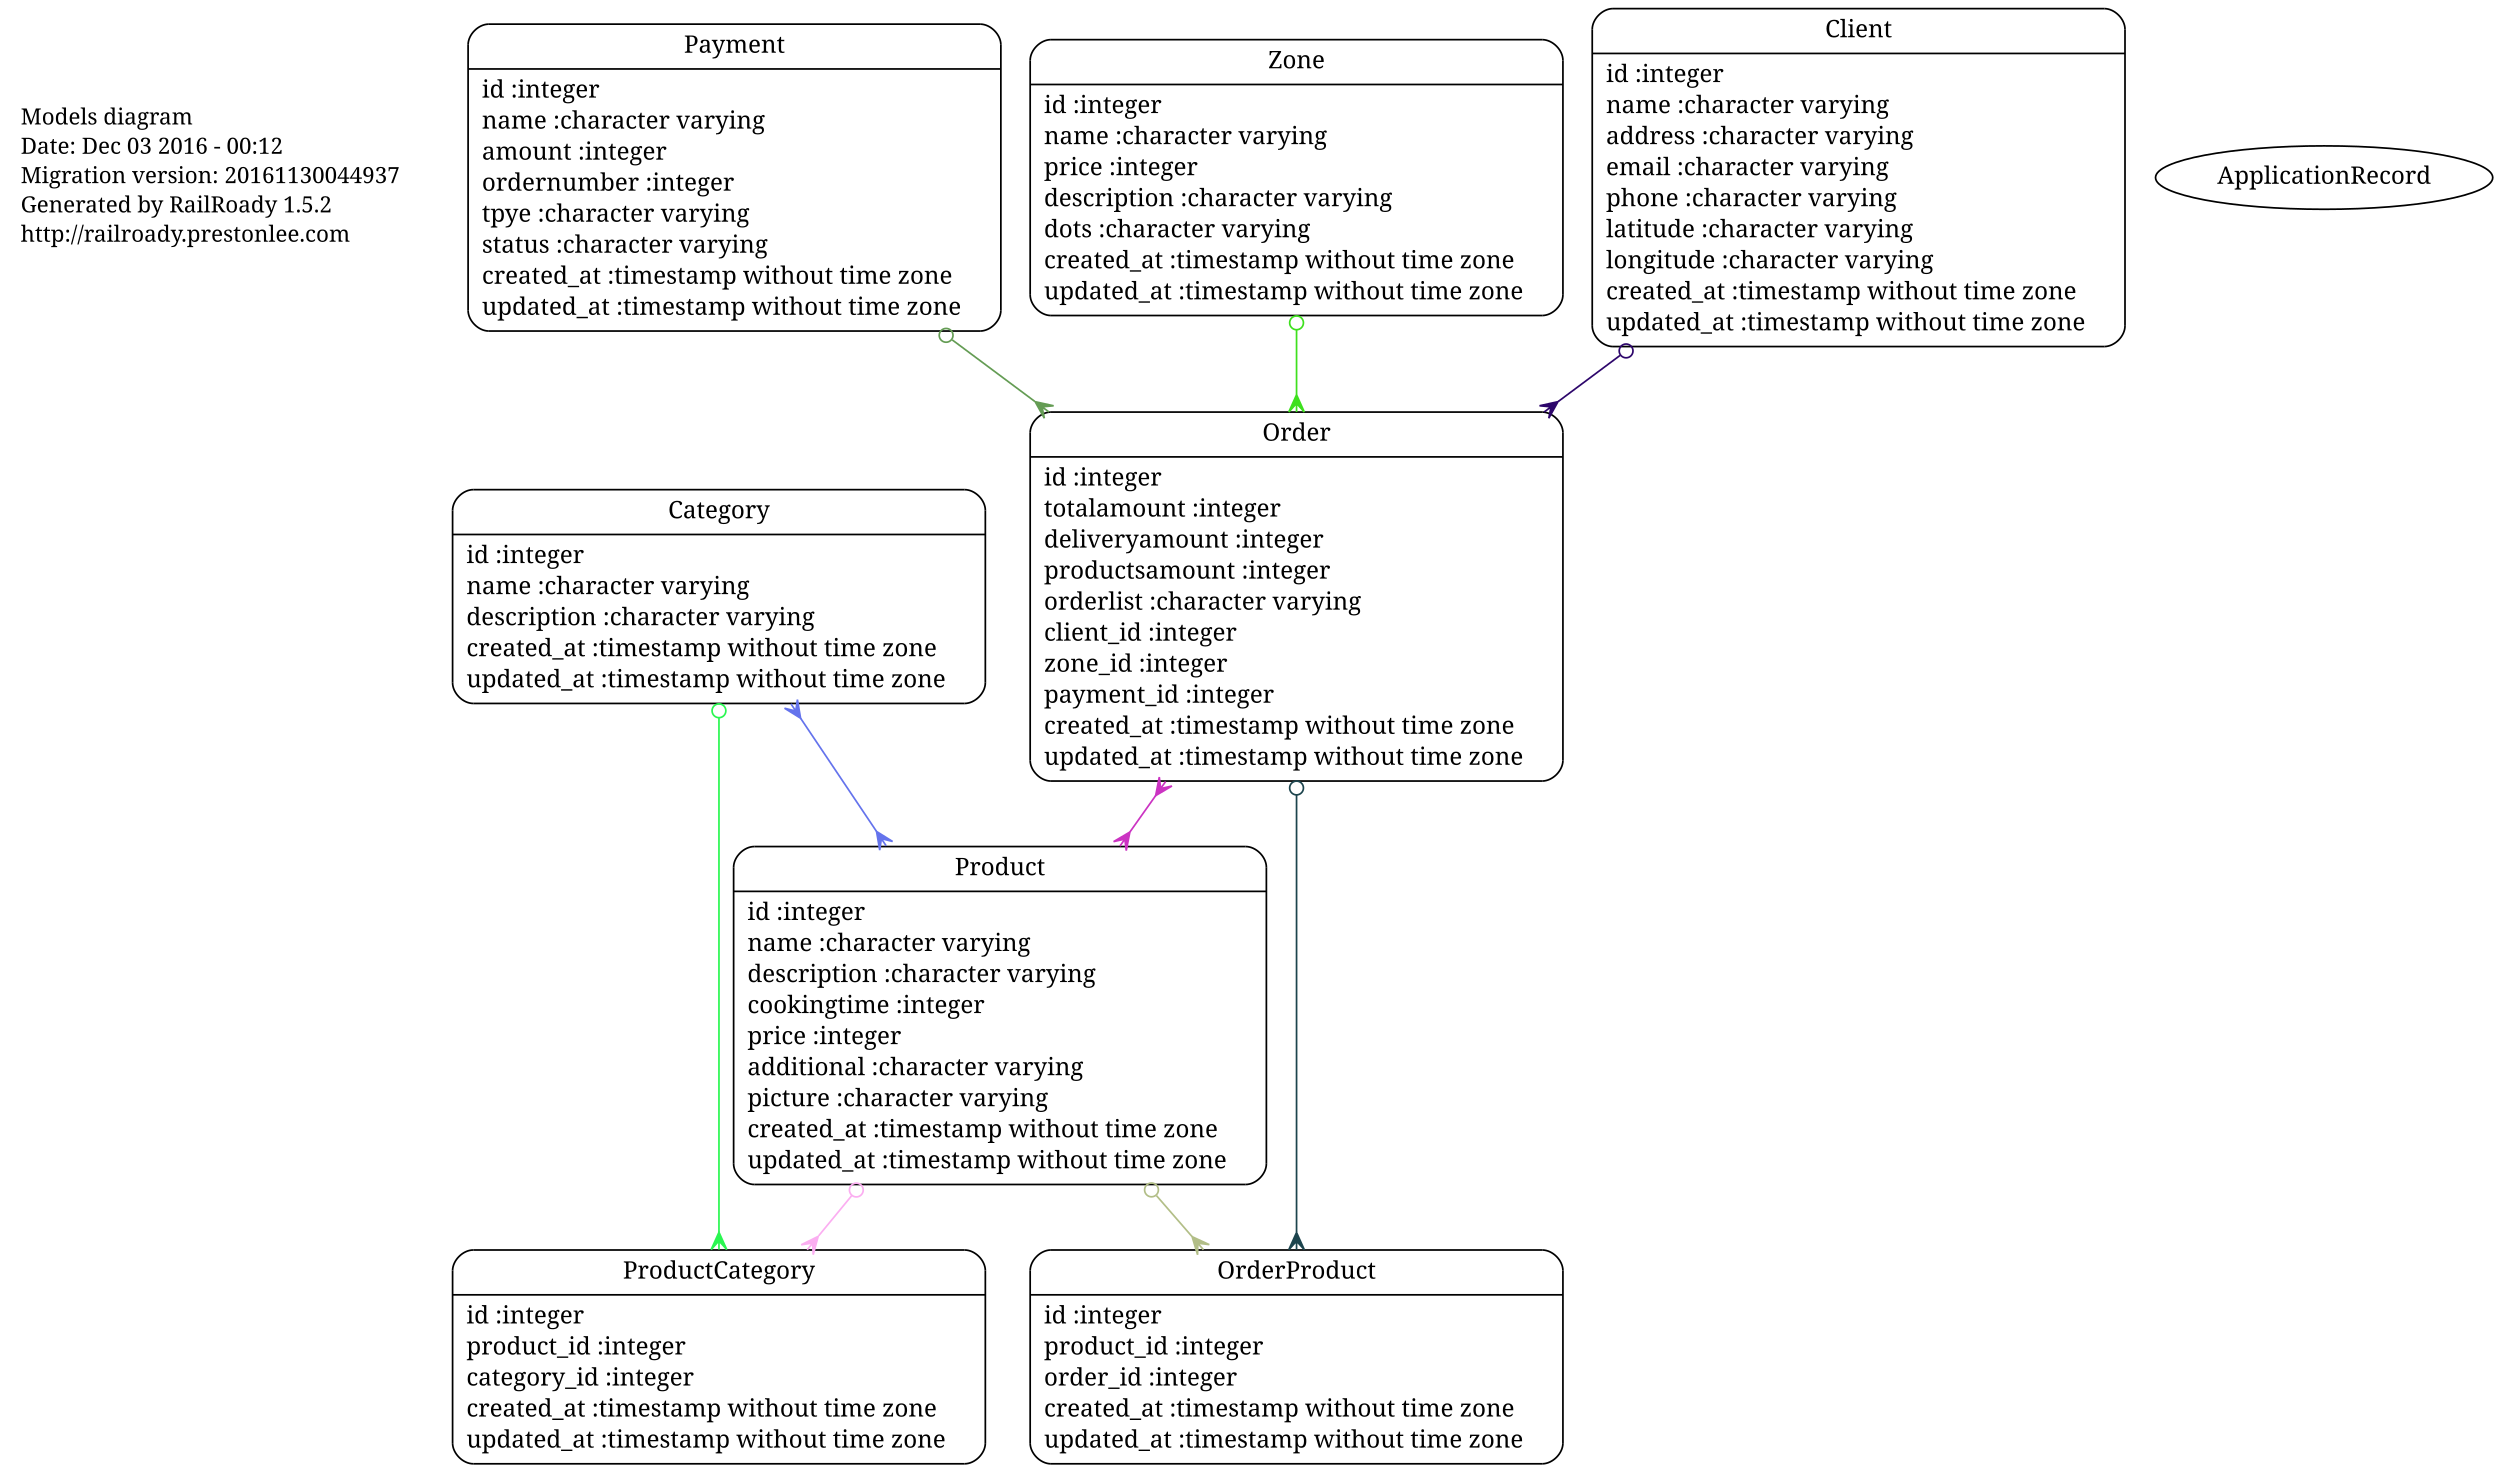
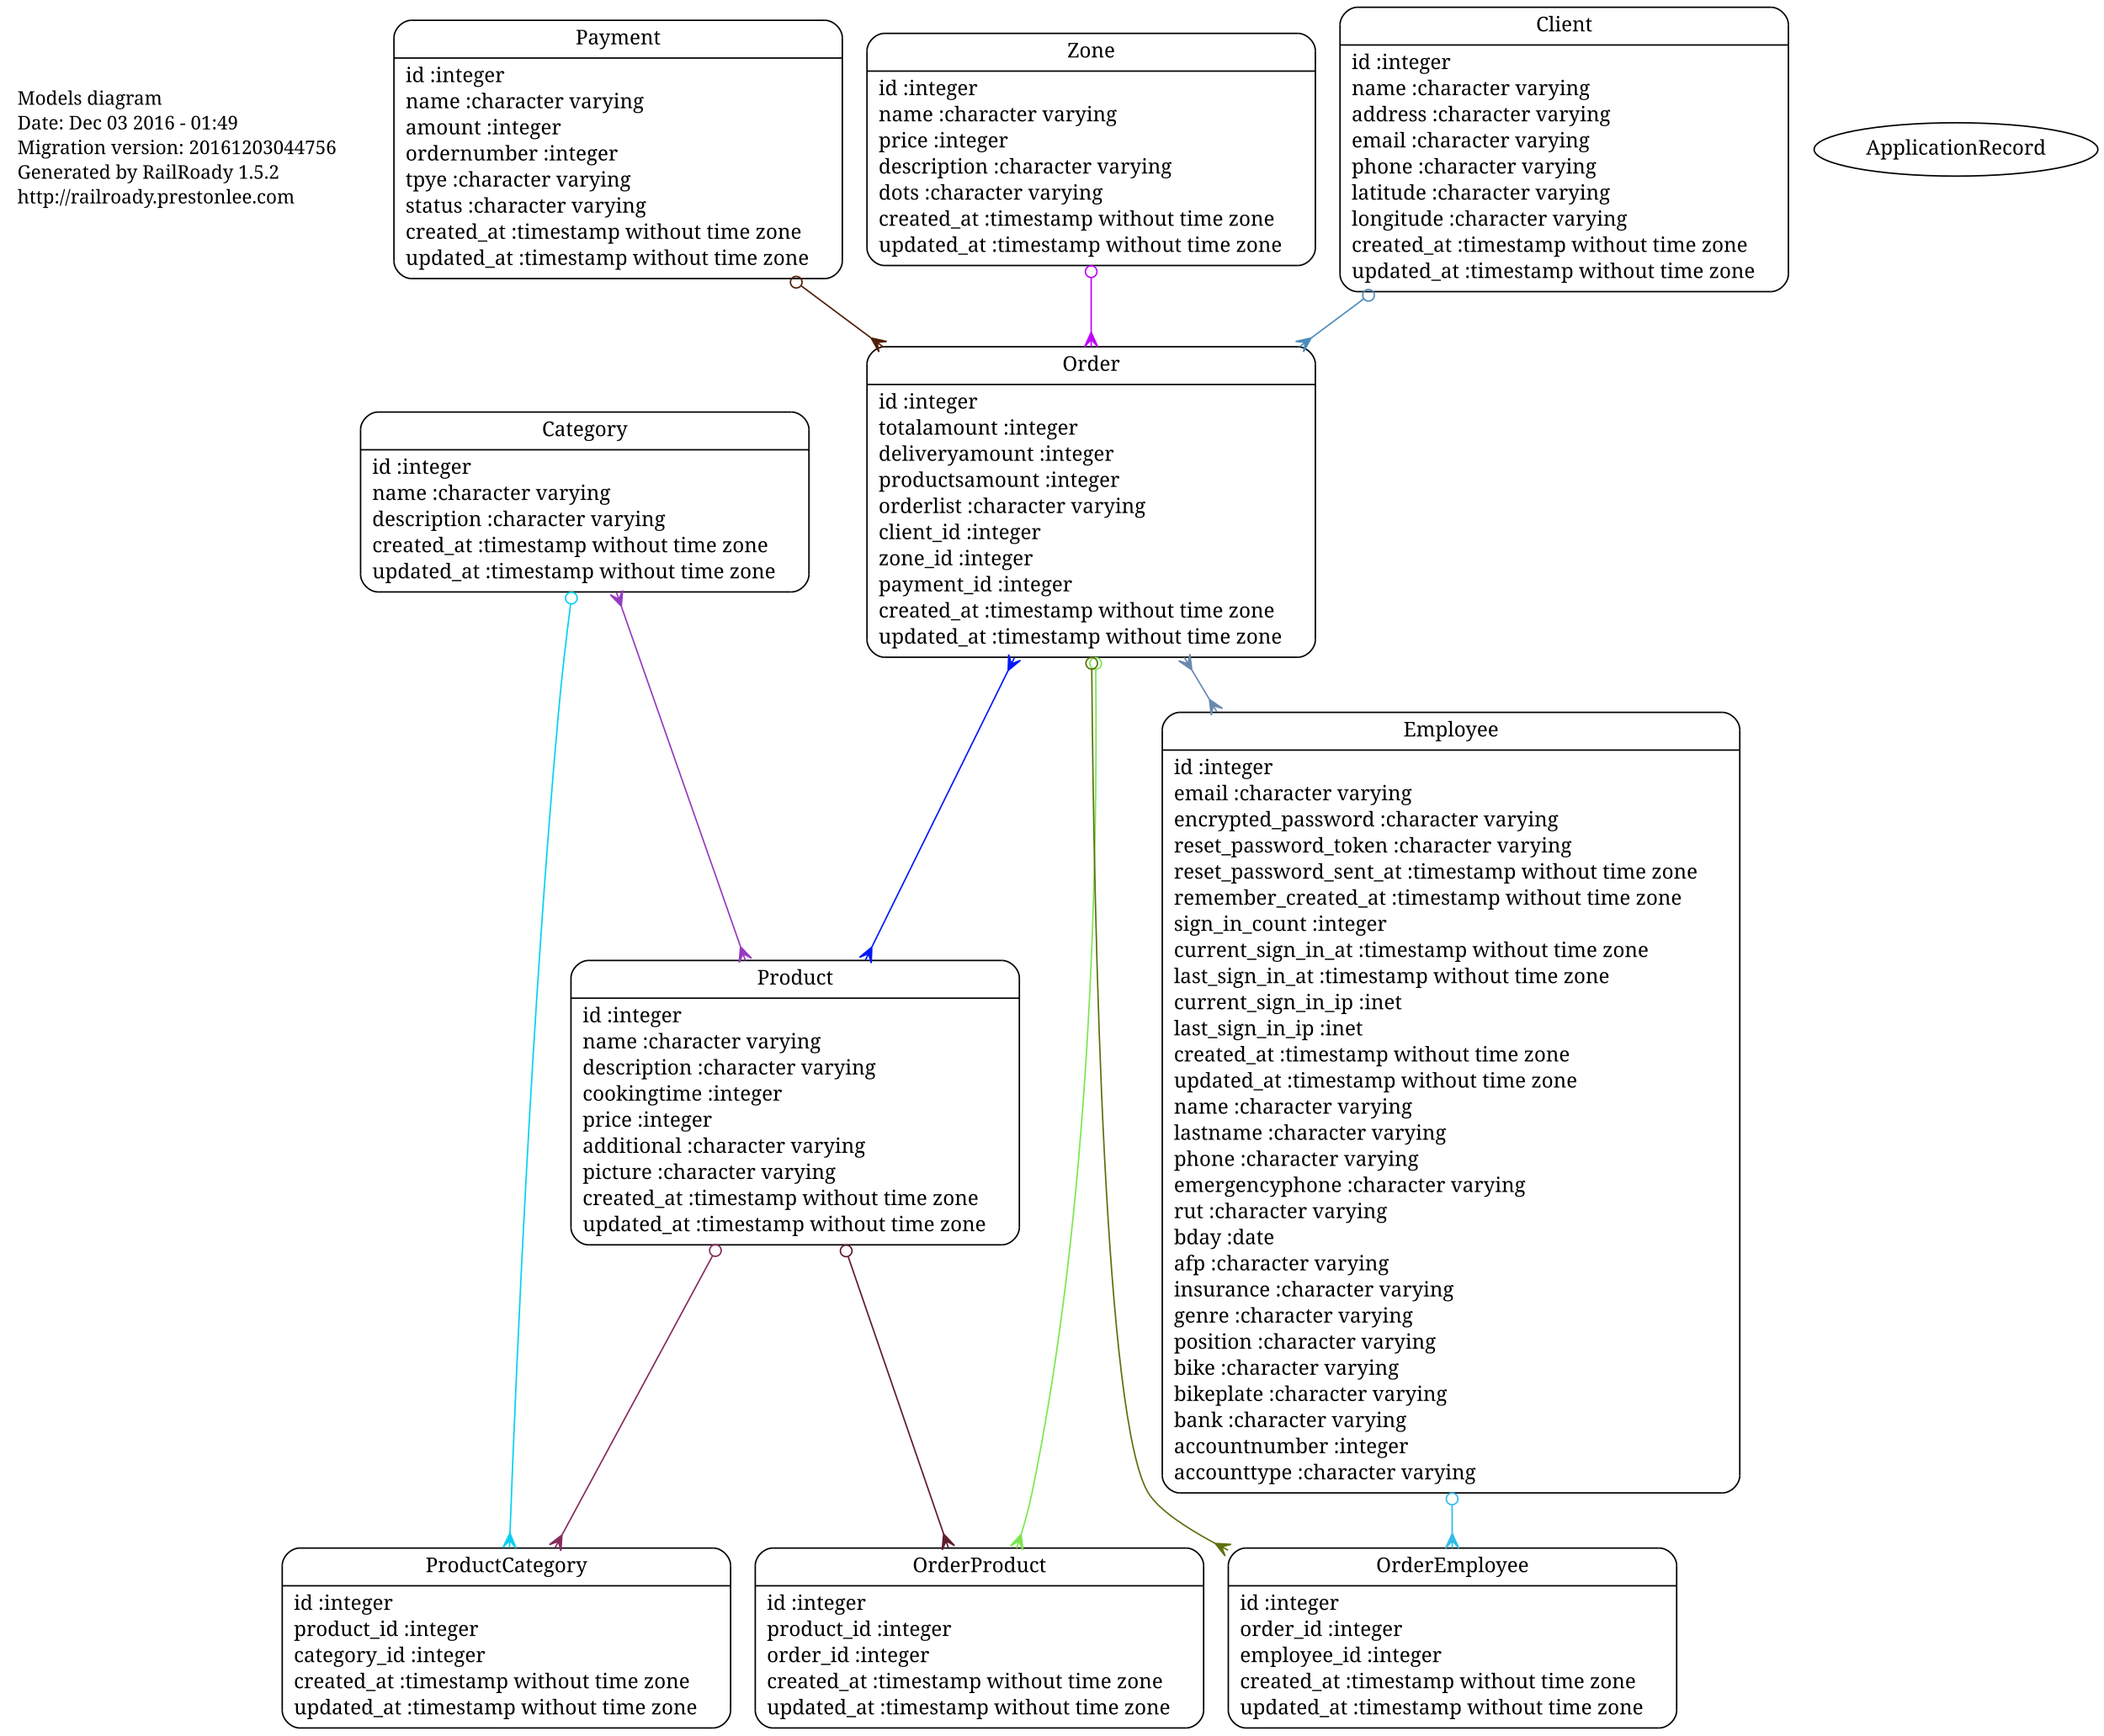
- <svg xmlns="http://www.w3.org/2000/svg" width="1450pt" height="854pt" viewBox="0.00 0.00 1450.00 854.00">
-   <g id="graph1" class="graph" transform="scale(1 1) rotate(0) translate(4 850)">
-     <polygon fill="none" stroke="none" points="-4,5 -4,-850 1447,-850 1447,5 -4,5" />
+ <svg xmlns="http://www.w3.org/2000/svg" width="1450pt" height="1196pt" viewBox="0.00 0.00 1450.00 1196.00">
+   <g id="graph1" class="graph" transform="scale(1 1) rotate(0) translate(4 1192)">
+     <polygon fill="none" stroke="none" points="-4,5 -4,-1192 1447,-1192 1447,5 -4,5" />
    <g id="node1" class="node">
-       <text text-anchor="start" x="8" y="-777.8" font-family="Times Roman,serif" font-size="13.00">Models diagram</text>
-       <text text-anchor="start" x="8" y="-760.8" font-family="Times Roman,serif" font-size="13.00">Date: Dec 03 2016 - 00:12</text>
-       <text text-anchor="start" x="8" y="-743.8" font-family="Times Roman,serif" font-size="13.00">Migration version: 20161130044937</text>
-       <text text-anchor="start" x="8" y="-726.8" font-family="Times Roman,serif" font-size="13.00">Generated by RailRoady 1.5.2</text>
-       <text text-anchor="start" x="8" y="-709.8" font-family="Times Roman,serif" font-size="13.00">http://railroady.prestonlee.com</text>
+       <text text-anchor="start" x="8" y="-1119.8" font-family="Times Roman,serif" font-size="13.00">Models diagram</text>
+       <text text-anchor="start" x="8" y="-1102.8" font-family="Times Roman,serif" font-size="13.00">Date: Dec 03 2016 - 01:49</text>
+       <text text-anchor="start" x="8" y="-1085.8" font-family="Times Roman,serif" font-size="13.00">Migration version: 20161203044756</text>
+       <text text-anchor="start" x="8" y="-1068.8" font-family="Times Roman,serif" font-size="13.00">Generated by RailRoady 1.5.2</text>
+       <text text-anchor="start" x="8" y="-1051.8" font-family="Times Roman,serif" font-size="13.00">http://railroady.prestonlee.com</text>
    </g>
    <g id="node2" class="node">
-       <polyline fill="none" stroke="black" points="270.5,-442 555.5,-442 " />
-       <path fill="none" stroke="black" d="M555.5,-442C561.5,-442 567.5,-448 567.5,-454" />
-       <polyline fill="none" stroke="black" points="567.5,-454 567.5,-554 " />
-       <path fill="none" stroke="black" d="M567.5,-554C567.5,-560 561.5,-566 555.5,-566" />
-       <polyline fill="none" stroke="black" points="555.5,-566 270.5,-566 " />
-       <path fill="none" stroke="black" d="M270.5,-566C264.5,-566 258.5,-560 258.5,-554" />
-       <polyline fill="none" stroke="black" points="258.5,-554 258.5,-454 " />
-       <path fill="none" stroke="black" d="M258.5,-454C258.5,-448 264.5,-442 270.5,-442" />
-       <text text-anchor="middle" x="413" y="-549.4" font-family="Times Roman,serif" font-size="14.00">Category</text>
-       <polyline fill="none" stroke="black" points="258.5,-540 567.5,-540 " />
-       <text text-anchor="start" x="266.5" y="-523.4" font-family="Times Roman,serif" font-size="14.00">id :integer</text>
-       <text text-anchor="start" x="266.5" y="-505.4" font-family="Times Roman,serif" font-size="14.00">name :character varying</text>
-       <text text-anchor="start" x="266.5" y="-487.4" font-family="Times Roman,serif" font-size="14.00">description :character varying</text>
-       <text text-anchor="start" x="266.5" y="-469.4" font-family="Times Roman,serif" font-size="14.00">created_at :timestamp without time zone</text>
-       <text text-anchor="start" x="266.5" y="-451.4" font-family="Times Roman,serif" font-size="14.00">updated_at :timestamp without time zone</text>
+       <polyline fill="none" stroke="black" points="256.5,-784 541.5,-784 " />
+       <path fill="none" stroke="black" d="M541.5,-784C547.5,-784 553.5,-790 553.5,-796" />
+       <polyline fill="none" stroke="black" points="553.5,-796 553.5,-896 " />
+       <path fill="none" stroke="black" d="M553.5,-896C553.5,-902 547.5,-908 541.5,-908" />
+       <polyline fill="none" stroke="black" points="541.5,-908 256.5,-908 " />
+       <path fill="none" stroke="black" d="M256.5,-908C250.5,-908 244.5,-902 244.5,-896" />
+       <polyline fill="none" stroke="black" points="244.5,-896 244.5,-796 " />
+       <path fill="none" stroke="black" d="M244.5,-796C244.5,-790 250.5,-784 256.5,-784" />
+       <text text-anchor="middle" x="399" y="-891.4" font-family="Times Roman,serif" font-size="14.00">Category</text>
+       <polyline fill="none" stroke="black" points="244.5,-882 553.5,-882 " />
+       <text text-anchor="start" x="252.5" y="-865.4" font-family="Times Roman,serif" font-size="14.00">id :integer</text>
+       <text text-anchor="start" x="252.5" y="-847.4" font-family="Times Roman,serif" font-size="14.00">name :character varying</text>
+       <text text-anchor="start" x="252.5" y="-829.4" font-family="Times Roman,serif" font-size="14.00">description :character varying</text>
+       <text text-anchor="start" x="252.5" y="-811.4" font-family="Times Roman,serif" font-size="14.00">created_at :timestamp without time zone</text>
+       <text text-anchor="start" x="252.5" y="-793.4" font-family="Times Roman,serif" font-size="14.00">updated_at :timestamp without time zone</text>
    </g>
    <g id="node8" class="node">
-       <polyline fill="none" stroke="black" points="433.5,-163 718.5,-163 " />
-       <path fill="none" stroke="black" d="M718.5,-163C724.5,-163 730.5,-169 730.5,-175" />
-       <polyline fill="none" stroke="black" points="730.5,-175 730.5,-347 " />
-       <path fill="none" stroke="black" d="M730.5,-347C730.5,-353 724.5,-359 718.5,-359" />
-       <polyline fill="none" stroke="black" points="718.5,-359 433.5,-359 " />
-       <path fill="none" stroke="black" d="M433.5,-359C427.5,-359 421.5,-353 421.5,-347" />
-       <polyline fill="none" stroke="black" points="421.5,-347 421.5,-175 " />
-       <path fill="none" stroke="black" d="M421.5,-175C421.5,-169 427.5,-163 433.5,-163" />
-       <text text-anchor="middle" x="576" y="-342.4" font-family="Times Roman,serif" font-size="14.00">Product</text>
-       <polyline fill="none" stroke="black" points="421.5,-333 730.5,-333 " />
-       <text text-anchor="start" x="429.5" y="-316.4" font-family="Times Roman,serif" font-size="14.00">id :integer</text>
-       <text text-anchor="start" x="429.5" y="-298.4" font-family="Times Roman,serif" font-size="14.00">name :character varying</text>
-       <text text-anchor="start" x="429.5" y="-280.4" font-family="Times Roman,serif" font-size="14.00">description :character varying</text>
-       <text text-anchor="start" x="429.5" y="-262.4" font-family="Times Roman,serif" font-size="14.00">cookingtime :integer</text>
-       <text text-anchor="start" x="429.5" y="-244.4" font-family="Times Roman,serif" font-size="14.00">price :integer</text>
-       <text text-anchor="start" x="429.5" y="-226.4" font-family="Times Roman,serif" font-size="14.00">additional :character varying</text>
-       <text text-anchor="start" x="429.5" y="-208.4" font-family="Times Roman,serif" font-size="14.00">picture :character varying</text>
-       <text text-anchor="start" x="429.5" y="-190.4" font-family="Times Roman,serif" font-size="14.00">created_at :timestamp without time zone</text>
-       <text text-anchor="start" x="429.5" y="-172.4" font-family="Times Roman,serif" font-size="14.00">updated_at :timestamp without time zone</text>
+       <polyline fill="none" stroke="black" points="401.5,-334 686.5,-334 " />
+       <path fill="none" stroke="black" d="M686.5,-334C692.5,-334 698.5,-340 698.5,-346" />
+       <polyline fill="none" stroke="black" points="698.5,-346 698.5,-518 " />
+       <path fill="none" stroke="black" d="M698.5,-518C698.5,-524 692.5,-530 686.5,-530" />
+       <polyline fill="none" stroke="black" points="686.5,-530 401.5,-530 " />
+       <path fill="none" stroke="black" d="M401.5,-530C395.5,-530 389.5,-524 389.5,-518" />
+       <polyline fill="none" stroke="black" points="389.5,-518 389.5,-346 " />
+       <path fill="none" stroke="black" d="M389.5,-346C389.5,-340 395.5,-334 401.5,-334" />
+       <text text-anchor="middle" x="544" y="-513.4" font-family="Times Roman,serif" font-size="14.00">Product</text>
+       <polyline fill="none" stroke="black" points="389.5,-504 698.5,-504 " />
+       <text text-anchor="start" x="397.5" y="-487.4" font-family="Times Roman,serif" font-size="14.00">id :integer</text>
+       <text text-anchor="start" x="397.5" y="-469.4" font-family="Times Roman,serif" font-size="14.00">name :character varying</text>
+       <text text-anchor="start" x="397.5" y="-451.4" font-family="Times Roman,serif" font-size="14.00">description :character varying</text>
+       <text text-anchor="start" x="397.5" y="-433.4" font-family="Times Roman,serif" font-size="14.00">cookingtime :integer</text>
+       <text text-anchor="start" x="397.5" y="-415.4" font-family="Times Roman,serif" font-size="14.00">price :integer</text>
+       <text text-anchor="start" x="397.5" y="-397.4" font-family="Times Roman,serif" font-size="14.00">additional :character varying</text>
+       <text text-anchor="start" x="397.5" y="-379.4" font-family="Times Roman,serif" font-size="14.00">picture :character varying</text>
+       <text text-anchor="start" x="397.5" y="-361.4" font-family="Times Roman,serif" font-size="14.00">created_at :timestamp without time zone</text>
+       <text text-anchor="start" x="397.5" y="-343.4" font-family="Times Roman,serif" font-size="14.00">updated_at :timestamp without time zone</text>
    </g>
    <g id="edge4" class="edge">
-       <path fill="none" stroke="#6473ec" d="M460.376,-433.373C474.111,-412.896 489.425,-390.066 504.297,-367.895" />
-       <polygon fill="#6473ec" stroke="#6473ec" points="460.336,-433.432 451.028,-439.23 457.55,-437.585 454.765,-441.737 454.765,-441.737 454.765,-441.737 457.55,-437.585 458.502,-444.244 460.336,-433.432 460.336,-433.432" />
-       <polygon fill="#6473ec" stroke="#6473ec" points="504.4,-367.741 513.708,-361.943 507.185,-363.589 509.971,-359.436 509.971,-359.436 509.971,-359.436 507.185,-363.589 506.233,-356.93 504.4,-367.741 504.4,-367.741" />
+       <path fill="none" stroke="#973bc2" d="M424.266,-773.861C446.903,-709.229 480.418,-613.539 506.236,-539.822" />
+       <polygon fill="#973bc2" stroke="#973bc2" points="424.171,-774.134 416.618,-782.084 422.518,-778.853 420.865,-783.572 420.865,-783.572 420.865,-783.572 422.518,-778.853 425.112,-785.059 424.171,-774.134 424.171,-774.134" />
+       <polygon fill="#973bc2" stroke="#973bc2" points="506.36,-539.469 513.913,-531.518 508.013,-534.75 509.666,-530.031 509.666,-530.031 509.666,-530.031 508.013,-534.75 505.419,-528.543 506.36,-539.469 506.36,-539.469" />
    </g>
    <g id="node9" class="node">
-       <polyline fill="none" stroke="black" points="270.5,-1 555.5,-1 " />
-       <path fill="none" stroke="black" d="M555.5,-1C561.5,-1 567.5,-7 567.5,-13" />
-       <polyline fill="none" stroke="black" points="567.5,-13 567.5,-113 " />
-       <path fill="none" stroke="black" d="M567.5,-113C567.5,-119 561.5,-125 555.5,-125" />
-       <polyline fill="none" stroke="black" points="555.5,-125 270.5,-125 " />
-       <path fill="none" stroke="black" d="M270.5,-125C264.5,-125 258.5,-119 258.5,-113" />
-       <polyline fill="none" stroke="black" points="258.5,-113 258.5,-13 " />
-       <path fill="none" stroke="black" d="M258.5,-13C258.5,-7 264.5,-1 270.5,-1" />
-       <text text-anchor="middle" x="413" y="-108.4" font-family="Times Roman,serif" font-size="14.00">ProductCategory</text>
-       <polyline fill="none" stroke="black" points="258.5,-99 567.5,-99 " />
-       <text text-anchor="start" x="266.5" y="-82.4" font-family="Times Roman,serif" font-size="14.00">id :integer</text>
-       <text text-anchor="start" x="266.5" y="-64.4" font-family="Times Roman,serif" font-size="14.00">product_id :integer</text>
-       <text text-anchor="start" x="266.5" y="-46.4" font-family="Times Roman,serif" font-size="14.00">category_id :integer</text>
-       <text text-anchor="start" x="266.5" y="-28.4" font-family="Times Roman,serif" font-size="14.00">created_at :timestamp without time zone</text>
-       <text text-anchor="start" x="266.5" y="-10.4" font-family="Times Roman,serif" font-size="14.00">updated_at :timestamp without time zone</text>
+       <polyline fill="none" stroke="black" points="202.5,-1 487.5,-1 " />
+       <path fill="none" stroke="black" d="M487.5,-1C493.5,-1 499.5,-7 499.5,-13" />
+       <polyline fill="none" stroke="black" points="499.5,-13 499.5,-113 " />
+       <path fill="none" stroke="black" d="M499.5,-113C499.5,-119 493.5,-125 487.5,-125" />
+       <polyline fill="none" stroke="black" points="487.5,-125 202.5,-125 " />
+       <path fill="none" stroke="black" d="M202.5,-125C196.5,-125 190.5,-119 190.5,-113" />
+       <polyline fill="none" stroke="black" points="190.5,-113 190.5,-13 " />
+       <path fill="none" stroke="black" d="M190.5,-13C190.5,-7 196.5,-1 202.5,-1" />
+       <text text-anchor="middle" x="345" y="-108.4" font-family="Times Roman,serif" font-size="14.00">ProductCategory</text>
+       <polyline fill="none" stroke="black" points="190.5,-99 499.5,-99 " />
+       <text text-anchor="start" x="198.5" y="-82.4" font-family="Times Roman,serif" font-size="14.00">id :integer</text>
+       <text text-anchor="start" x="198.5" y="-64.4" font-family="Times Roman,serif" font-size="14.00">product_id :integer</text>
+       <text text-anchor="start" x="198.5" y="-46.4" font-family="Times Roman,serif" font-size="14.00">category_id :integer</text>
+       <text text-anchor="start" x="198.5" y="-28.4" font-family="Times Roman,serif" font-size="14.00">created_at :timestamp without time zone</text>
+       <text text-anchor="start" x="198.5" y="-10.4" font-family="Times Roman,serif" font-size="14.00">updated_at :timestamp without time zone</text>
    </g>
    <g id="edge2" class="edge">
-       <path fill="none" stroke="#2af651" d="M413,-433.697C413,-352.005 413,-217.894 413,-135.341" />
-       <ellipse fill="none" stroke="#2af651" cx="413" cy="-437.751" rx="4" ry="4" />
-       <polygon fill="#2af651" stroke="#2af651" points="413,-135.288 417.5,-125.288 413,-130.288 413,-125.288 413,-125.288 413,-125.288 413,-130.288 408.5,-125.288 413,-135.288 413,-135.288" />
+       <path fill="none" stroke="#06d0f4" d="M389.225,-775.582C386.24,-752.204 383.175,-726.017 381,-702 362.425,-496.893 351.876,-253.825 347.468,-135.281" />
+       <ellipse fill="none" stroke="#06d0f4" cx="389.764" cy="-779.759" rx="4" ry="4" />
+       <polygon fill="#06d0f4" stroke="#06d0f4" points="347.466,-135.23 351.595,-125.071 347.282,-130.234 347.098,-125.237 347.098,-125.237 347.098,-125.237 347.282,-130.234 342.601,-125.403 347.466,-135.23 347.466,-135.23" />
    </g>
    <g id="node3" class="node">
-       <polyline fill="none" stroke="black" points="605.5,-397 890.5,-397 " />
-       <path fill="none" stroke="black" d="M890.5,-397C896.5,-397 902.5,-403 902.5,-409" />
-       <polyline fill="none" stroke="black" points="902.5,-409 902.5,-599 " />
-       <path fill="none" stroke="black" d="M902.5,-599C902.5,-605 896.5,-611 890.5,-611" />
-       <polyline fill="none" stroke="black" points="890.5,-611 605.5,-611 " />
-       <path fill="none" stroke="black" d="M605.5,-611C599.5,-611 593.5,-605 593.5,-599" />
-       <polyline fill="none" stroke="black" points="593.5,-599 593.5,-409 " />
-       <path fill="none" stroke="black" d="M593.5,-409C593.5,-403 599.5,-397 605.5,-397" />
-       <text text-anchor="middle" x="748" y="-594.4" font-family="Times Roman,serif" font-size="14.00">Order</text>
-       <polyline fill="none" stroke="black" points="593.5,-585 902.5,-585 " />
-       <text text-anchor="start" x="601.5" y="-568.4" font-family="Times Roman,serif" font-size="14.00">id :integer</text>
-       <text text-anchor="start" x="601.5" y="-550.4" font-family="Times Roman,serif" font-size="14.00">totalamount :integer</text>
-       <text text-anchor="start" x="601.5" y="-532.4" font-family="Times Roman,serif" font-size="14.00">deliveryamount :integer</text>
-       <text text-anchor="start" x="601.5" y="-514.4" font-family="Times Roman,serif" font-size="14.00">productsamount :integer</text>
-       <text text-anchor="start" x="601.5" y="-496.4" font-family="Times Roman,serif" font-size="14.00">orderlist :character varying</text>
-       <text text-anchor="start" x="601.5" y="-478.4" font-family="Times Roman,serif" font-size="14.00">client_id :integer</text>
-       <text text-anchor="start" x="601.5" y="-460.4" font-family="Times Roman,serif" font-size="14.00">zone_id :integer</text>
-       <text text-anchor="start" x="601.5" y="-442.4" font-family="Times Roman,serif" font-size="14.00">payment_id :integer</text>
-       <text text-anchor="start" x="601.5" y="-424.4" font-family="Times Roman,serif" font-size="14.00">created_at :timestamp without time zone</text>
-       <text text-anchor="start" x="601.5" y="-406.4" font-family="Times Roman,serif" font-size="14.00">updated_at :timestamp without time zone</text>
+       <polyline fill="none" stroke="black" points="605.5,-739 890.5,-739 " />
+       <path fill="none" stroke="black" d="M890.5,-739C896.5,-739 902.5,-745 902.5,-751" />
+       <polyline fill="none" stroke="black" points="902.5,-751 902.5,-941 " />
+       <path fill="none" stroke="black" d="M902.5,-941C902.5,-947 896.5,-953 890.5,-953" />
+       <polyline fill="none" stroke="black" points="890.5,-953 605.5,-953 " />
+       <path fill="none" stroke="black" d="M605.5,-953C599.5,-953 593.5,-947 593.5,-941" />
+       <polyline fill="none" stroke="black" points="593.5,-941 593.5,-751 " />
+       <path fill="none" stroke="black" d="M593.5,-751C593.5,-745 599.5,-739 605.5,-739" />
+       <text text-anchor="middle" x="748" y="-936.4" font-family="Times Roman,serif" font-size="14.00">Order</text>
+       <polyline fill="none" stroke="black" points="593.5,-927 902.5,-927 " />
+       <text text-anchor="start" x="601.5" y="-910.4" font-family="Times Roman,serif" font-size="14.00">id :integer</text>
+       <text text-anchor="start" x="601.5" y="-892.4" font-family="Times Roman,serif" font-size="14.00">totalamount :integer</text>
+       <text text-anchor="start" x="601.5" y="-874.4" font-family="Times Roman,serif" font-size="14.00">deliveryamount :integer</text>
+       <text text-anchor="start" x="601.5" y="-856.4" font-family="Times Roman,serif" font-size="14.00">productsamount :integer</text>
+       <text text-anchor="start" x="601.5" y="-838.4" font-family="Times Roman,serif" font-size="14.00">orderlist :character varying</text>
+       <text text-anchor="start" x="601.5" y="-820.4" font-family="Times Roman,serif" font-size="14.00">client_id :integer</text>
+       <text text-anchor="start" x="601.5" y="-802.4" font-family="Times Roman,serif" font-size="14.00">zone_id :integer</text>
+       <text text-anchor="start" x="601.5" y="-784.4" font-family="Times Roman,serif" font-size="14.00">payment_id :integer</text>
+       <text text-anchor="start" x="601.5" y="-766.4" font-family="Times Roman,serif" font-size="14.00">created_at :timestamp without time zone</text>
+       <text text-anchor="start" x="601.5" y="-748.4" font-family="Times Roman,serif" font-size="14.00">updated_at :timestamp without time zone</text>
    </g>
    <g id="node7" class="node">
-       <polyline fill="none" stroke="black" points="605.5,-1 890.5,-1 " />
-       <path fill="none" stroke="black" d="M890.5,-1C896.5,-1 902.5,-7 902.5,-13" />
-       <polyline fill="none" stroke="black" points="902.5,-13 902.5,-113 " />
-       <path fill="none" stroke="black" d="M902.5,-113C902.5,-119 896.5,-125 890.5,-125" />
-       <polyline fill="none" stroke="black" points="890.5,-125 605.5,-125 " />
-       <path fill="none" stroke="black" d="M605.5,-125C599.5,-125 593.5,-119 593.5,-113" />
-       <polyline fill="none" stroke="black" points="593.5,-113 593.5,-13 " />
-       <path fill="none" stroke="black" d="M593.5,-13C593.5,-7 599.5,-1 605.5,-1" />
-       <text text-anchor="middle" x="748" y="-108.4" font-family="Times Roman,serif" font-size="14.00">OrderProduct</text>
-       <polyline fill="none" stroke="black" points="593.5,-99 902.5,-99 " />
-       <text text-anchor="start" x="601.5" y="-82.4" font-family="Times Roman,serif" font-size="14.00">id :integer</text>
-       <text text-anchor="start" x="601.5" y="-64.4" font-family="Times Roman,serif" font-size="14.00">product_id :integer</text>
-       <text text-anchor="start" x="601.5" y="-46.4" font-family="Times Roman,serif" font-size="14.00">order_id :integer</text>
-       <text text-anchor="start" x="601.5" y="-28.4" font-family="Times Roman,serif" font-size="14.00">created_at :timestamp without time zone</text>
-       <text text-anchor="start" x="601.5" y="-10.4" font-family="Times Roman,serif" font-size="14.00">updated_at :timestamp without time zone</text>
+       <polyline fill="none" stroke="black" points="528.5,-1 813.5,-1 " />
+       <path fill="none" stroke="black" d="M813.5,-1C819.5,-1 825.5,-7 825.5,-13" />
+       <polyline fill="none" stroke="black" points="825.5,-13 825.5,-113 " />
+       <path fill="none" stroke="black" d="M825.5,-113C825.5,-119 819.5,-125 813.5,-125" />
+       <polyline fill="none" stroke="black" points="813.5,-125 528.5,-125 " />
+       <path fill="none" stroke="black" d="M528.5,-125C522.5,-125 516.5,-119 516.5,-113" />
+       <polyline fill="none" stroke="black" points="516.5,-113 516.5,-13 " />
+       <path fill="none" stroke="black" d="M516.5,-13C516.5,-7 522.5,-1 528.5,-1" />
+       <text text-anchor="middle" x="671" y="-108.4" font-family="Times Roman,serif" font-size="14.00">OrderProduct</text>
+       <polyline fill="none" stroke="black" points="516.5,-99 825.5,-99 " />
+       <text text-anchor="start" x="524.5" y="-82.4" font-family="Times Roman,serif" font-size="14.00">id :integer</text>
+       <text text-anchor="start" x="524.5" y="-64.4" font-family="Times Roman,serif" font-size="14.00">product_id :integer</text>
+       <text text-anchor="start" x="524.5" y="-46.4" font-family="Times Roman,serif" font-size="14.00">order_id :integer</text>
+       <text text-anchor="start" x="524.5" y="-28.4" font-family="Times Roman,serif" font-size="14.00">created_at :timestamp without time zone</text>
+       <text text-anchor="start" x="524.5" y="-10.4" font-family="Times Roman,serif" font-size="14.00">updated_at :timestamp without time zone</text>
    </g>
    <g id="edge6" class="edge">
-       <path fill="none" stroke="#1c444d" d="M748,-388.894C748,-308.716 748,-204.23 748,-135.455" />
-       <ellipse fill="none" stroke="#1c444d" cx="748" cy="-392.965" rx="4" ry="4" />
-       <polygon fill="#1c444d" stroke="#1c444d" points="748,-135.154 752.5,-125.154 748,-130.154 748,-125.154 748,-125.154 748,-125.154 748,-130.154 743.5,-125.154 748,-135.154 748,-135.154" />
+       <path fill="none" stroke="#7be650" d="M751.15,-730.633C752.588,-593.581 747.765,-358.733 707,-162 705.147,-153.057 702.647,-143.836 699.823,-134.786" />
+       <ellipse fill="none" stroke="#7be650" cx="751.103" cy="-734.706" rx="4" ry="4" />
+       <polygon fill="#7be650" stroke="#7be650" points="699.749,-134.56 700.925,-123.657 698.198,-129.806 696.647,-125.053 696.647,-125.053 696.647,-125.053 698.198,-129.806 692.369,-126.449 699.749,-134.56 699.749,-134.56" />
    </g>
    <g id="edge8" class="edge">
-       <path fill="none" stroke="#cb33c2" d="M666.253,-388.509C661.276,-381.477 656.28,-374.419 651.331,-367.428" />
-       <polygon fill="#cb33c2" stroke="#cb33c2" points="666.28,-388.547 668.385,-399.309 669.169,-392.628 672.058,-396.709 672.058,-396.709 672.058,-396.709 669.169,-392.628 675.731,-394.109 666.28,-388.547 666.28,-388.547" />
-       <polygon fill="#cb33c2" stroke="#cb33c2" points="651.326,-367.42 649.221,-356.657 648.437,-363.338 645.548,-359.257 645.548,-359.257 645.548,-359.257 648.437,-363.338 641.875,-361.857 651.326,-367.42 651.326,-367.42" />
+       <path fill="none" stroke="#0219f9" d="M690.68,-729.675C661.274,-669.998 625.694,-597.79 596.94,-539.437" />
+       <polygon fill="#0219f9" stroke="#0219f9" points="690.78,-729.876 691.163,-740.835 692.99,-734.361 695.2,-738.846 695.2,-738.846 695.2,-738.846 692.99,-734.361 699.236,-736.857 690.78,-729.876 690.78,-729.876" />
+       <polygon fill="#0219f9" stroke="#0219f9" points="596.806,-539.165 596.423,-528.206 594.596,-534.68 592.386,-530.195 592.386,-530.195 592.386,-530.195 594.596,-534.68 588.35,-532.184 596.806,-539.165 596.806,-539.165" />
+     </g>
+     <g id="node11" class="node">
+       <polyline fill="none" stroke="black" points="854.5,-1 1139.5,-1 " />
+       <path fill="none" stroke="black" d="M1139.5,-1C1145.5,-1 1151.5,-7 1151.5,-13" />
+       <polyline fill="none" stroke="black" points="1151.5,-13 1151.5,-113 " />
+       <path fill="none" stroke="black" d="M1151.5,-113C1151.5,-119 1145.5,-125 1139.5,-125" />
+       <polyline fill="none" stroke="black" points="1139.5,-125 854.5,-125 " />
+       <path fill="none" stroke="black" d="M854.5,-125C848.5,-125 842.5,-119 842.5,-113" />
+       <polyline fill="none" stroke="black" points="842.5,-113 842.5,-13 " />
+       <path fill="none" stroke="black" d="M842.5,-13C842.5,-7 848.5,-1 854.5,-1" />
+       <text text-anchor="middle" x="997" y="-108.4" font-family="Times Roman,serif" font-size="14.00">OrderEmployee</text>
+       <polyline fill="none" stroke="black" points="842.5,-99 1151.5,-99 " />
+       <text text-anchor="start" x="850.5" y="-82.4" font-family="Times Roman,serif" font-size="14.00">id :integer</text>
+       <text text-anchor="start" x="850.5" y="-64.4" font-family="Times Roman,serif" font-size="14.00">order_id :integer</text>
+       <text text-anchor="start" x="850.5" y="-46.4" font-family="Times Roman,serif" font-size="14.00">employee_id :integer</text>
+       <text text-anchor="start" x="850.5" y="-28.4" font-family="Times Roman,serif" font-size="14.00">created_at :timestamp without time zone</text>
+       <text text-anchor="start" x="850.5" y="-10.4" font-family="Times Roman,serif" font-size="14.00">updated_at :timestamp without time zone</text>
+     </g>
+     <g id="edge10" class="edge">
+       <path fill="none" stroke="#5d700e" d="M748.399,-730.786C749.97,-548.102 757.072,-207.853 788,-162 795.252,-151.249 812.152,-139.62 833.37,-128.24" />
+       <ellipse fill="none" stroke="#5d700e" cx="748.366" cy="-734.827" rx="4" ry="4" />
+       <polygon fill="#5d700e" stroke="#5d700e" points="833.502,-128.172 844.45,-127.545 837.937,-125.863 842.372,-123.554 842.372,-123.554 842.372,-123.554 837.937,-125.863 840.294,-119.562 833.502,-128.172 833.502,-128.172" />
+     </g>
+     <g id="node12" class="node">
+       <polyline fill="none" stroke="black" points="809,-163 1183,-163 " />
+       <path fill="none" stroke="black" d="M1183,-163C1189,-163 1195,-169 1195,-175" />
+       <polyline fill="none" stroke="black" points="1195,-175 1195,-689 " />
+       <path fill="none" stroke="black" d="M1195,-689C1195,-695 1189,-701 1183,-701" />
+       <polyline fill="none" stroke="black" points="1183,-701 809,-701 " />
+       <path fill="none" stroke="black" d="M809,-701C803,-701 797,-695 797,-689" />
+       <polyline fill="none" stroke="black" points="797,-689 797,-175 " />
+       <path fill="none" stroke="black" d="M797,-175C797,-169 803,-163 809,-163" />
+       <text text-anchor="middle" x="996" y="-684.4" font-family="Times Roman,serif" font-size="14.00">Employee</text>
+       <polyline fill="none" stroke="black" points="797,-675 1195,-675 " />
+       <text text-anchor="start" x="805" y="-658.4" font-family="Times Roman,serif" font-size="14.00">id :integer</text>
+       <text text-anchor="start" x="805" y="-640.4" font-family="Times Roman,serif" font-size="14.00">email :character varying</text>
+       <text text-anchor="start" x="805" y="-622.4" font-family="Times Roman,serif" font-size="14.00">encrypted_password :character varying</text>
+       <text text-anchor="start" x="805" y="-604.4" font-family="Times Roman,serif" font-size="14.00">reset_password_token :character varying</text>
+       <text text-anchor="start" x="805" y="-586.4" font-family="Times Roman,serif" font-size="14.00">reset_password_sent_at :timestamp without time zone</text>
+       <text text-anchor="start" x="805" y="-568.4" font-family="Times Roman,serif" font-size="14.00">remember_created_at :timestamp without time zone</text>
+       <text text-anchor="start" x="805" y="-550.4" font-family="Times Roman,serif" font-size="14.00">sign_in_count :integer</text>
+       <text text-anchor="start" x="805" y="-532.4" font-family="Times Roman,serif" font-size="14.00">current_sign_in_at :timestamp without time zone</text>
+       <text text-anchor="start" x="805" y="-514.4" font-family="Times Roman,serif" font-size="14.00">last_sign_in_at :timestamp without time zone</text>
+       <text text-anchor="start" x="805" y="-496.4" font-family="Times Roman,serif" font-size="14.00">current_sign_in_ip :inet</text>
+       <text text-anchor="start" x="805" y="-478.4" font-family="Times Roman,serif" font-size="14.00">last_sign_in_ip :inet</text>
+       <text text-anchor="start" x="805" y="-460.4" font-family="Times Roman,serif" font-size="14.00">created_at :timestamp without time zone</text>
+       <text text-anchor="start" x="805" y="-442.4" font-family="Times Roman,serif" font-size="14.00">updated_at :timestamp without time zone</text>
+       <text text-anchor="start" x="805" y="-424.4" font-family="Times Roman,serif" font-size="14.00">name :character varying</text>
+       <text text-anchor="start" x="805" y="-406.4" font-family="Times Roman,serif" font-size="14.00">lastname :character varying</text>
+       <text text-anchor="start" x="805" y="-388.4" font-family="Times Roman,serif" font-size="14.00">phone :character varying</text>
+       <text text-anchor="start" x="805" y="-370.4" font-family="Times Roman,serif" font-size="14.00">emergencyphone :character varying</text>
+       <text text-anchor="start" x="805" y="-352.4" font-family="Times Roman,serif" font-size="14.00">rut :character varying</text>
+       <text text-anchor="start" x="805" y="-334.4" font-family="Times Roman,serif" font-size="14.00">bday :date</text>
+       <text text-anchor="start" x="805" y="-316.4" font-family="Times Roman,serif" font-size="14.00">afp :character varying</text>
+       <text text-anchor="start" x="805" y="-298.4" font-family="Times Roman,serif" font-size="14.00">insurance :character varying</text>
+       <text text-anchor="start" x="805" y="-280.4" font-family="Times Roman,serif" font-size="14.00">genre :character varying</text>
+       <text text-anchor="start" x="805" y="-262.4" font-family="Times Roman,serif" font-size="14.00">position :character varying</text>
+       <text text-anchor="start" x="805" y="-244.4" font-family="Times Roman,serif" font-size="14.00">bike :character varying</text>
+       <text text-anchor="start" x="805" y="-226.4" font-family="Times Roman,serif" font-size="14.00">bikeplate :character varying</text>
+       <text text-anchor="start" x="805" y="-208.4" font-family="Times Roman,serif" font-size="14.00">bank :character varying</text>
+       <text text-anchor="start" x="805" y="-190.4" font-family="Times Roman,serif" font-size="14.00">accountnumber :integer</text>
+       <text text-anchor="start" x="805" y="-172.4" font-family="Times Roman,serif" font-size="14.00">accounttype :character varying</text>
+     </g>
+     <g id="edge12" class="edge">
+       <path fill="none" stroke="#6989af" d="M817.462,-730.043C821.372,-723.516 825.373,-716.838 829.443,-710.043" />
+       <polygon fill="#6989af" stroke="#6989af" points="817.328,-730.268 808.328,-736.534 814.758,-734.557 812.189,-738.846 812.189,-738.846 812.189,-738.846 814.758,-734.557 816.049,-741.159 817.328,-730.268 817.328,-730.268" />
+       <polygon fill="#6989af" stroke="#6989af" points="829.495,-709.956 838.494,-703.69 832.064,-705.667 834.634,-701.378 834.634,-701.378 834.634,-701.378 832.064,-705.667 830.773,-699.065 829.495,-709.956 829.495,-709.956" />
    </g>
    <g id="node4" class="node">
-       <polyline fill="none" stroke="black" points="279.5,-658 564.5,-658 " />
-       <path fill="none" stroke="black" d="M564.5,-658C570.5,-658 576.5,-664 576.5,-670" />
-       <polyline fill="none" stroke="black" points="576.5,-670 576.5,-824 " />
-       <path fill="none" stroke="black" d="M576.5,-824C576.5,-830 570.5,-836 564.5,-836" />
-       <polyline fill="none" stroke="black" points="564.5,-836 279.5,-836 " />
-       <path fill="none" stroke="black" d="M279.5,-836C273.5,-836 267.5,-830 267.5,-824" />
-       <polyline fill="none" stroke="black" points="267.5,-824 267.5,-670 " />
-       <path fill="none" stroke="black" d="M267.5,-670C267.5,-664 273.5,-658 279.5,-658" />
-       <text text-anchor="middle" x="422" y="-819.4" font-family="Times Roman,serif" font-size="14.00">Payment</text>
-       <polyline fill="none" stroke="black" points="267.5,-810 576.5,-810 " />
-       <text text-anchor="start" x="275.5" y="-793.4" font-family="Times Roman,serif" font-size="14.00">id :integer</text>
-       <text text-anchor="start" x="275.5" y="-775.4" font-family="Times Roman,serif" font-size="14.00">name :character varying</text>
-       <text text-anchor="start" x="275.5" y="-757.4" font-family="Times Roman,serif" font-size="14.00">amount :integer</text>
-       <text text-anchor="start" x="275.5" y="-739.4" font-family="Times Roman,serif" font-size="14.00">ordernumber :integer</text>
-       <text text-anchor="start" x="275.5" y="-721.4" font-family="Times Roman,serif" font-size="14.00">tpye :character varying</text>
-       <text text-anchor="start" x="275.5" y="-703.4" font-family="Times Roman,serif" font-size="14.00">status :character varying</text>
-       <text text-anchor="start" x="275.5" y="-685.4" font-family="Times Roman,serif" font-size="14.00">created_at :timestamp without time zone</text>
-       <text text-anchor="start" x="275.5" y="-667.4" font-family="Times Roman,serif" font-size="14.00">updated_at :timestamp without time zone</text>
-     </g>
-     <g id="edge10" class="edge">
-       <path fill="none" stroke="#649c54" d="M548.281,-652.871C563.936,-641.201 580.068,-629.177 596.057,-617.258" />
-       <ellipse fill="none" stroke="#649c54" cx="544.746" cy="-655.505" rx="4" ry="4" />
-       <polygon fill="#649c54" stroke="#649c54" points="596.384,-617.014 607.091,-614.646 600.393,-614.026 604.402,-611.038 604.402,-611.038 604.402,-611.038 600.393,-614.026 601.713,-607.43 596.384,-617.014 596.384,-617.014" />
+       <polyline fill="none" stroke="black" points="279.5,-1000 564.5,-1000 " />
+       <path fill="none" stroke="black" d="M564.5,-1000C570.5,-1000 576.5,-1006 576.5,-1012" />
+       <polyline fill="none" stroke="black" points="576.5,-1012 576.5,-1166 " />
+       <path fill="none" stroke="black" d="M576.5,-1166C576.5,-1172 570.5,-1178 564.5,-1178" />
+       <polyline fill="none" stroke="black" points="564.5,-1178 279.5,-1178 " />
+       <path fill="none" stroke="black" d="M279.5,-1178C273.5,-1178 267.5,-1172 267.5,-1166" />
+       <polyline fill="none" stroke="black" points="267.5,-1166 267.5,-1012 " />
+       <path fill="none" stroke="black" d="M267.5,-1012C267.5,-1006 273.5,-1000 279.5,-1000" />
+       <text text-anchor="middle" x="422" y="-1161.4" font-family="Times Roman,serif" font-size="14.00">Payment</text>
+       <polyline fill="none" stroke="black" points="267.5,-1152 576.5,-1152 " />
+       <text text-anchor="start" x="275.5" y="-1135.4" font-family="Times Roman,serif" font-size="14.00">id :integer</text>
+       <text text-anchor="start" x="275.5" y="-1117.4" font-family="Times Roman,serif" font-size="14.00">name :character varying</text>
+       <text text-anchor="start" x="275.5" y="-1099.4" font-family="Times Roman,serif" font-size="14.00">amount :integer</text>
+       <text text-anchor="start" x="275.5" y="-1081.4" font-family="Times Roman,serif" font-size="14.00">ordernumber :integer</text>
+       <text text-anchor="start" x="275.5" y="-1063.4" font-family="Times Roman,serif" font-size="14.00">tpye :character varying</text>
+       <text text-anchor="start" x="275.5" y="-1045.4" font-family="Times Roman,serif" font-size="14.00">status :character varying</text>
+       <text text-anchor="start" x="275.5" y="-1027.4" font-family="Times Roman,serif" font-size="14.00">created_at :timestamp without time zone</text>
+       <text text-anchor="start" x="275.5" y="-1009.4" font-family="Times Roman,serif" font-size="14.00">updated_at :timestamp without time zone</text>
+     </g>
+     <g id="edge14" class="edge">
+       <path fill="none" stroke="#501e05" d="M548.281,-994.871C563.936,-983.201 580.068,-971.177 596.057,-959.258" />
+       <ellipse fill="none" stroke="#501e05" cx="544.746" cy="-997.505" rx="4" ry="4" />
+       <polygon fill="#501e05" stroke="#501e05" points="596.384,-959.014 607.091,-956.646 600.393,-956.026 604.402,-953.038 604.402,-953.038 604.402,-953.038 600.393,-956.026 601.713,-949.43 596.384,-959.014 596.384,-959.014" />
    </g>
    <g id="node5" class="node">
-       <polyline fill="none" stroke="black" points="605.5,-667 890.5,-667 " />
-       <path fill="none" stroke="black" d="M890.5,-667C896.5,-667 902.5,-673 902.5,-679" />
-       <polyline fill="none" stroke="black" points="902.5,-679 902.5,-815 " />
-       <path fill="none" stroke="black" d="M902.5,-815C902.5,-821 896.5,-827 890.5,-827" />
-       <polyline fill="none" stroke="black" points="890.5,-827 605.5,-827 " />
-       <path fill="none" stroke="black" d="M605.5,-827C599.5,-827 593.5,-821 593.5,-815" />
-       <polyline fill="none" stroke="black" points="593.5,-815 593.5,-679 " />
-       <path fill="none" stroke="black" d="M593.5,-679C593.5,-673 599.5,-667 605.5,-667" />
-       <text text-anchor="middle" x="748" y="-810.4" font-family="Times Roman,serif" font-size="14.00">Zone</text>
-       <polyline fill="none" stroke="black" points="593.5,-801 902.5,-801 " />
-       <text text-anchor="start" x="601.5" y="-784.4" font-family="Times Roman,serif" font-size="14.00">id :integer</text>
-       <text text-anchor="start" x="601.5" y="-766.4" font-family="Times Roman,serif" font-size="14.00">name :character varying</text>
-       <text text-anchor="start" x="601.5" y="-748.4" font-family="Times Roman,serif" font-size="14.00">price :integer</text>
-       <text text-anchor="start" x="601.5" y="-730.4" font-family="Times Roman,serif" font-size="14.00">description :character varying</text>
-       <text text-anchor="start" x="601.5" y="-712.4" font-family="Times Roman,serif" font-size="14.00">dots :character varying</text>
-       <text text-anchor="start" x="601.5" y="-694.4" font-family="Times Roman,serif" font-size="14.00">created_at :timestamp without time zone</text>
-       <text text-anchor="start" x="601.5" y="-676.4" font-family="Times Roman,serif" font-size="14.00">updated_at :timestamp without time zone</text>
-     </g>
-     <g id="edge12" class="edge">
-       <path fill="none" stroke="#3ee01e" d="M748,-658.735C748,-646.51 748,-633.8 748,-621.152" />
-       <ellipse fill="none" stroke="#3ee01e" cx="748" cy="-662.759" rx="4" ry="4" />
-       <polygon fill="#3ee01e" stroke="#3ee01e" points="748,-621.032 752.5,-611.032 748,-616.032 748,-611.032 748,-611.032 748,-611.032 748,-616.032 743.5,-611.032 748,-621.032 748,-621.032" />
+       <polyline fill="none" stroke="black" points="605.5,-1009 890.5,-1009 " />
+       <path fill="none" stroke="black" d="M890.5,-1009C896.5,-1009 902.5,-1015 902.5,-1021" />
+       <polyline fill="none" stroke="black" points="902.5,-1021 902.5,-1157 " />
+       <path fill="none" stroke="black" d="M902.5,-1157C902.5,-1163 896.5,-1169 890.5,-1169" />
+       <polyline fill="none" stroke="black" points="890.5,-1169 605.5,-1169 " />
+       <path fill="none" stroke="black" d="M605.5,-1169C599.5,-1169 593.5,-1163 593.5,-1157" />
+       <polyline fill="none" stroke="black" points="593.5,-1157 593.5,-1021 " />
+       <path fill="none" stroke="black" d="M593.5,-1021C593.5,-1015 599.5,-1009 605.5,-1009" />
+       <text text-anchor="middle" x="748" y="-1152.4" font-family="Times Roman,serif" font-size="14.00">Zone</text>
+       <polyline fill="none" stroke="black" points="593.5,-1143 902.5,-1143 " />
+       <text text-anchor="start" x="601.5" y="-1126.4" font-family="Times Roman,serif" font-size="14.00">id :integer</text>
+       <text text-anchor="start" x="601.5" y="-1108.4" font-family="Times Roman,serif" font-size="14.00">name :character varying</text>
+       <text text-anchor="start" x="601.5" y="-1090.4" font-family="Times Roman,serif" font-size="14.00">price :integer</text>
+       <text text-anchor="start" x="601.5" y="-1072.4" font-family="Times Roman,serif" font-size="14.00">description :character varying</text>
+       <text text-anchor="start" x="601.5" y="-1054.4" font-family="Times Roman,serif" font-size="14.00">dots :character varying</text>
+       <text text-anchor="start" x="601.5" y="-1036.4" font-family="Times Roman,serif" font-size="14.00">created_at :timestamp without time zone</text>
+       <text text-anchor="start" x="601.5" y="-1018.4" font-family="Times Roman,serif" font-size="14.00">updated_at :timestamp without time zone</text>
+     </g>
+     <g id="edge16" class="edge">
+       <path fill="none" stroke="#bf04fb" d="M748,-1000.73C748,-988.51 748,-975.8 748,-963.152" />
+       <ellipse fill="none" stroke="#bf04fb" cx="748" cy="-1004.76" rx="4" ry="4" />
+       <polygon fill="#bf04fb" stroke="#bf04fb" points="748,-963.032 752.5,-953.032 748,-958.032 748,-953.032 748,-953.032 748,-953.032 748,-958.032 743.5,-953.032 748,-963.032 748,-963.032" />
    </g>
    <g id="node6" class="node">
-       <ellipse fill="none" stroke="black" cx="1344" cy="-747" rx="97.789" ry="18.385" />
-       <text text-anchor="middle" x="1344" y="-743.4" font-family="Times Roman,serif" font-size="14.00">ApplicationRecord</text>
-     </g>
-     <g id="edge16" class="edge">
-       <path fill="none" stroke="#b2be87" d="M666.73,-156.555C673.712,-148.518 680.652,-140.529 687.365,-132.8" />
-       <ellipse fill="none" stroke="#b2be87" cx="663.867" cy="-159.85" rx="4" ry="4" />
-       <polygon fill="#b2be87" stroke="#b2be87" points="687.439,-132.716 697.394,-128.118 690.718,-128.941 693.997,-125.167 693.997,-125.167 693.997,-125.167 690.718,-128.941 690.599,-122.216 687.439,-132.716 687.439,-132.716" />
-     </g>
-     <g id="edge14" class="edge">
-       <path fill="none" stroke="#fbaef1" d="M490.017,-156.555C483.539,-148.685 477.098,-140.861 470.86,-133.284" />
-       <ellipse fill="none" stroke="#fbaef1" cx="492.674" cy="-159.782" rx="4" ry="4" />
-       <polygon fill="#fbaef1" stroke="#fbaef1" points="470.533,-132.887 467.652,-122.307 467.355,-129.027 464.178,-125.167 464.178,-125.167 464.178,-125.167 467.355,-129.027 460.703,-128.027 470.533,-132.887 470.533,-132.887" />
+       <ellipse fill="none" stroke="black" cx="1344" cy="-1089" rx="97.789" ry="18.385" />
+       <text text-anchor="middle" x="1344" y="-1085.4" font-family="Times Roman,serif" font-size="14.00">ApplicationRecord</text>
+     </g>
+     <g id="edge20" class="edge">
+       <path fill="none" stroke="#5f1b2b" d="M580.565,-325.759C601.656,-264.478 627.614,-189.059 646.301,-134.763" />
+       <ellipse fill="none" stroke="#5f1b2b" cx="579.169" cy="-329.817" rx="4" ry="4" />
+       <polygon fill="#5f1b2b" stroke="#5f1b2b" points="646.331,-134.675 653.841,-126.684 647.959,-129.947 649.586,-125.219 649.586,-125.219 649.586,-125.219 647.959,-129.947 645.331,-123.755 646.331,-134.675 646.331,-134.675" />
+     </g>
+     <g id="edge18" class="edge">
+       <path fill="none" stroke="#862c5c" d="M487.132,-326.551C453.878,-264.889 412.79,-188.702 383.358,-134.127" />
+       <ellipse fill="none" stroke="#862c5c" cx="489.034" cy="-330.079" rx="4" ry="4" />
+       <polygon fill="#862c5c" stroke="#862c5c" points="383.301,-134.021 382.515,-123.083 380.928,-129.62 378.555,-125.219 378.555,-125.219 378.555,-125.219 380.928,-129.62 374.594,-127.355 383.301,-134.021 383.301,-134.021" />
    </g>
    <g id="node10" class="node">
-       <polyline fill="none" stroke="black" points="931.5,-649 1216.5,-649 " />
-       <path fill="none" stroke="black" d="M1216.5,-649C1222.5,-649 1228.5,-655 1228.5,-661" />
-       <polyline fill="none" stroke="black" points="1228.5,-661 1228.5,-833 " />
-       <path fill="none" stroke="black" d="M1228.5,-833C1228.5,-839 1222.5,-845 1216.5,-845" />
-       <polyline fill="none" stroke="black" points="1216.5,-845 931.5,-845 " />
-       <path fill="none" stroke="black" d="M931.5,-845C925.5,-845 919.5,-839 919.5,-833" />
-       <polyline fill="none" stroke="black" points="919.5,-833 919.5,-661 " />
-       <path fill="none" stroke="black" d="M919.5,-661C919.5,-655 925.5,-649 931.5,-649" />
-       <text text-anchor="middle" x="1074" y="-828.4" font-family="Times Roman,serif" font-size="14.00">Client</text>
-       <polyline fill="none" stroke="black" points="919.5,-819 1228.5,-819 " />
-       <text text-anchor="start" x="927.5" y="-802.4" font-family="Times Roman,serif" font-size="14.00">id :integer</text>
-       <text text-anchor="start" x="927.5" y="-784.4" font-family="Times Roman,serif" font-size="14.00">name :character varying</text>
-       <text text-anchor="start" x="927.5" y="-766.4" font-family="Times Roman,serif" font-size="14.00">address :character varying</text>
-       <text text-anchor="start" x="927.5" y="-748.4" font-family="Times Roman,serif" font-size="14.00">email :character varying</text>
-       <text text-anchor="start" x="927.5" y="-730.4" font-family="Times Roman,serif" font-size="14.00">phone :character varying</text>
-       <text text-anchor="start" x="927.5" y="-712.4" font-family="Times Roman,serif" font-size="14.00">latitude :character varying</text>
-       <text text-anchor="start" x="927.5" y="-694.4" font-family="Times Roman,serif" font-size="14.00">longitude :character varying</text>
-       <text text-anchor="start" x="927.5" y="-676.4" font-family="Times Roman,serif" font-size="14.00">created_at :timestamp without time zone</text>
-       <text text-anchor="start" x="927.5" y="-658.4" font-family="Times Roman,serif" font-size="14.00">updated_at :timestamp without time zone</text>
-     </g>
-     <g id="edge18" class="edge">
-       <path fill="none" stroke="#2d066b" d="M935.667,-643.887C923.825,-635.059 911.804,-626.1 899.864,-617.199" />
-       <ellipse fill="none" stroke="#2d066b" cx="939.136" cy="-646.472" rx="4" ry="4" />
-       <polygon fill="#2d066b" stroke="#2d066b" points="899.632,-617.026 894.303,-607.442 895.623,-614.038 891.614,-611.05 891.614,-611.05 891.614,-611.05 895.623,-614.038 888.924,-614.658 899.632,-617.026 899.632,-617.026" />
+       <polyline fill="none" stroke="black" points="931.5,-991 1216.5,-991 " />
+       <path fill="none" stroke="black" d="M1216.5,-991C1222.5,-991 1228.5,-997 1228.5,-1003" />
+       <polyline fill="none" stroke="black" points="1228.5,-1003 1228.5,-1175 " />
+       <path fill="none" stroke="black" d="M1228.5,-1175C1228.5,-1181 1222.5,-1187 1216.5,-1187" />
+       <polyline fill="none" stroke="black" points="1216.5,-1187 931.5,-1187 " />
+       <path fill="none" stroke="black" d="M931.5,-1187C925.5,-1187 919.5,-1181 919.5,-1175" />
+       <polyline fill="none" stroke="black" points="919.5,-1175 919.5,-1003 " />
+       <path fill="none" stroke="black" d="M919.5,-1003C919.5,-997 925.5,-991 931.5,-991" />
+       <text text-anchor="middle" x="1074" y="-1170.4" font-family="Times Roman,serif" font-size="14.00">Client</text>
+       <polyline fill="none" stroke="black" points="919.5,-1161 1228.5,-1161 " />
+       <text text-anchor="start" x="927.5" y="-1144.4" font-family="Times Roman,serif" font-size="14.00">id :integer</text>
+       <text text-anchor="start" x="927.5" y="-1126.4" font-family="Times Roman,serif" font-size="14.00">name :character varying</text>
+       <text text-anchor="start" x="927.5" y="-1108.4" font-family="Times Roman,serif" font-size="14.00">address :character varying</text>
+       <text text-anchor="start" x="927.5" y="-1090.4" font-family="Times Roman,serif" font-size="14.00">email :character varying</text>
+       <text text-anchor="start" x="927.5" y="-1072.4" font-family="Times Roman,serif" font-size="14.00">phone :character varying</text>
+       <text text-anchor="start" x="927.5" y="-1054.4" font-family="Times Roman,serif" font-size="14.00">latitude :character varying</text>
+       <text text-anchor="start" x="927.5" y="-1036.4" font-family="Times Roman,serif" font-size="14.00">longitude :character varying</text>
+       <text text-anchor="start" x="927.5" y="-1018.4" font-family="Times Roman,serif" font-size="14.00">created_at :timestamp without time zone</text>
+       <text text-anchor="start" x="927.5" y="-1000.4" font-family="Times Roman,serif" font-size="14.00">updated_at :timestamp without time zone</text>
+     </g>
+     <g id="edge22" class="edge">
+       <path fill="none" stroke="#4d8cbb" d="M935.667,-985.887C923.825,-977.059 911.804,-968.1 899.864,-959.199" />
+       <ellipse fill="none" stroke="#4d8cbb" cx="939.136" cy="-988.472" rx="4" ry="4" />
+       <polygon fill="#4d8cbb" stroke="#4d8cbb" points="899.632,-959.026 894.303,-949.442 895.623,-956.038 891.614,-953.05 891.614,-953.05 891.614,-953.05 895.623,-956.038 888.924,-956.658 899.632,-959.026 899.632,-959.026" />
+     </g>
+     <g id="edge24" class="edge">
+       <path fill="none" stroke="#31bce7" d="M996.751,-154.716C996.77,-147.982 996.787,-141.471 996.804,-135.236" />
+       <ellipse fill="none" stroke="#31bce7" cx="996.74" cy="-158.857" rx="4" ry="4" />
+       <polygon fill="#31bce7" stroke="#31bce7" points="996.805,-135.013 1001.33,-125.025 996.818,-130.013 996.832,-125.013 996.832,-125.013 996.832,-125.013 996.818,-130.013 992.332,-125 996.805,-135.013 996.805,-135.013" />
    </g>
  </g>
</svg>
